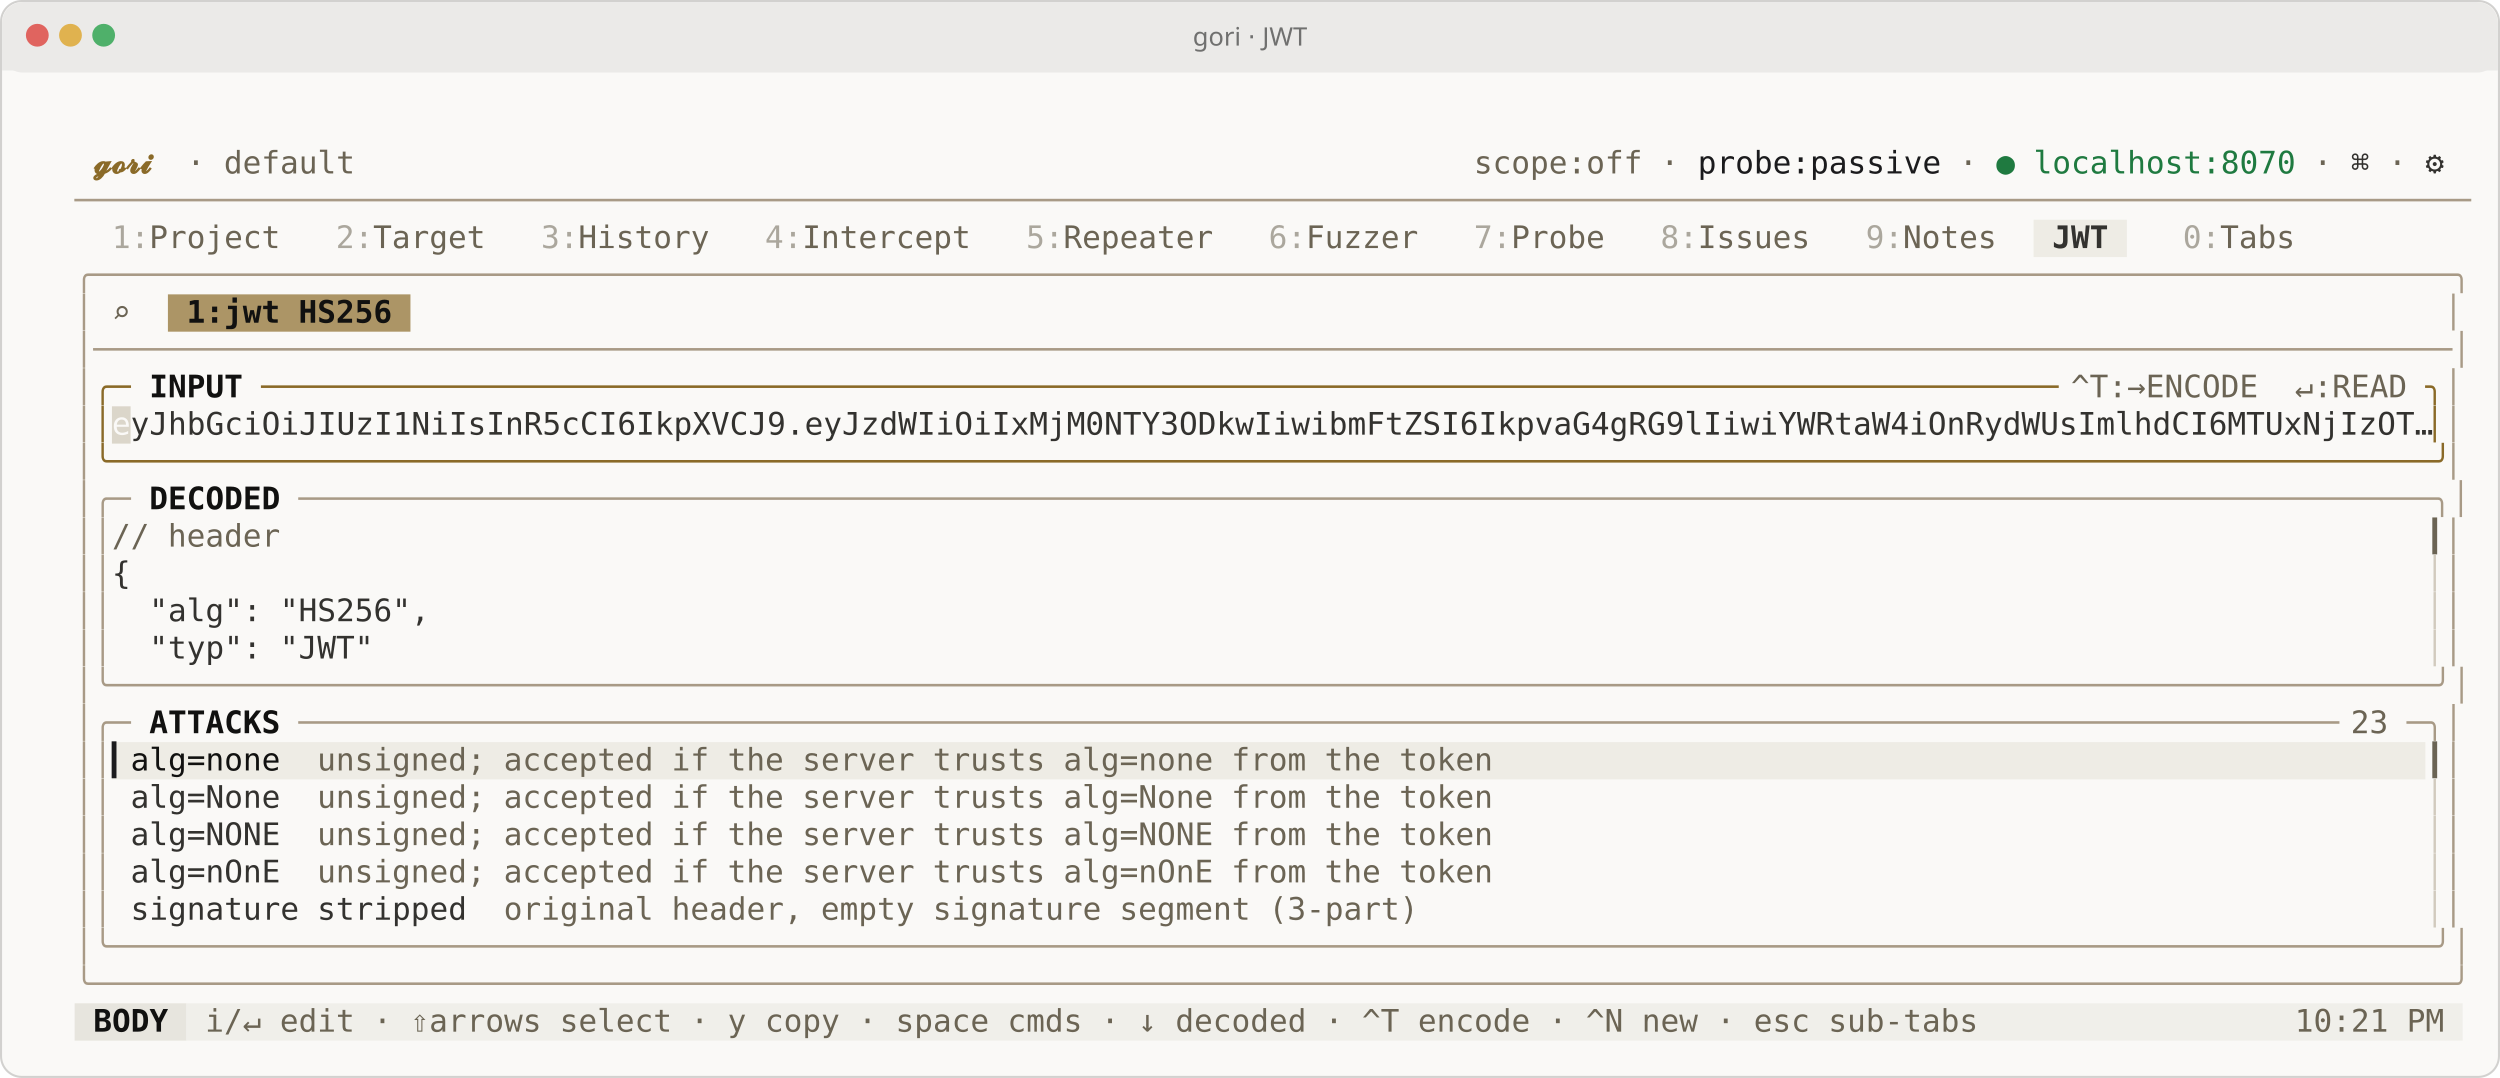
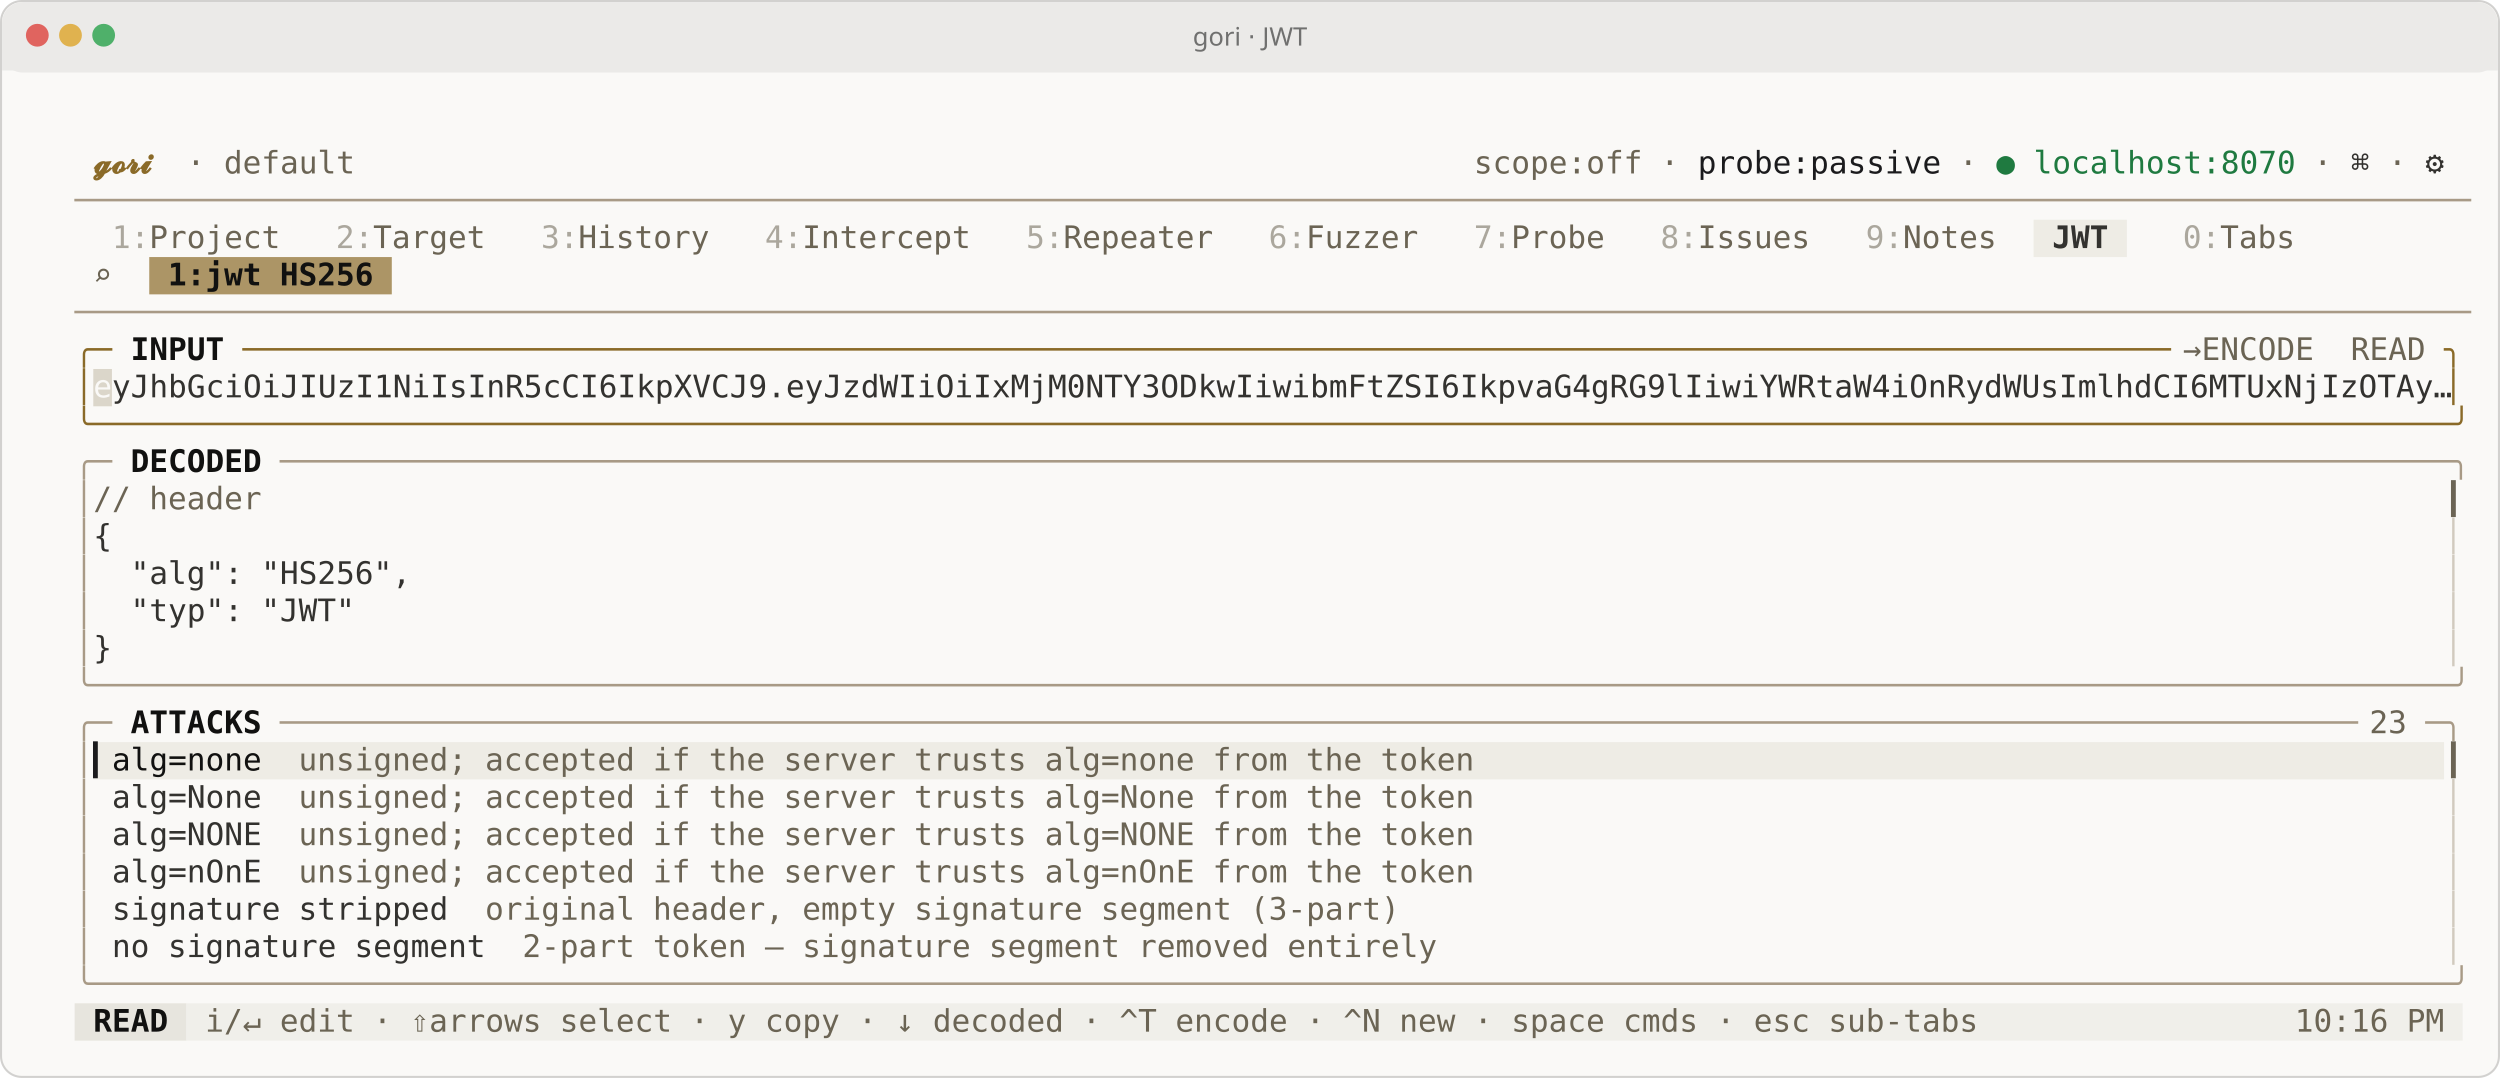
<svg xmlns="http://www.w3.org/2000/svg" width="1206" height="520" viewBox="0 0 1206.0 520.0" font-family="ui-monospace,'SF Mono','JetBrains Mono',Menlo,Consolas,monospace" font-size="15.0px" role="img" aria-label="gori · JWT">
  <rect x="0.5" y="0.5" width="1205.0" height="519.0" rx="10" ry="10" fill="#faf9f7" stroke="#d2d1cf" stroke-width="1" />
  <rect x="1" y="1" width="1204.0" height="34.0" rx="10" ry="10" fill="#ebeae8" />
  <rect x="1" y="24.0" width="1204.0" height="10" fill="#ebeae8" />
  <circle cx="18.0" cy="17.0" r="5.5" fill="#e0645f" />
  <circle cx="34.0" cy="17.0" r="5.5" fill="#e0b24f" />
  <circle cx="50.0" cy="17.0" r="5.5" fill="#4fb06a" />
  <text x="603.0" y="22.0" text-anchor="middle" fill="#70706f" font-family="'Apple Symbols','Segoe UI Symbol','Cambria Math','STIX Two Math','Noto Sans Math','DejaVu Sans',ui-monospace,'SF Mono','JetBrains Mono',Menlo,Consolas,monospace" font-size="12.3px">gori · JWT</text>
  <rect x="981.00" y="106.00" width="45.00" height="18.00" fill="#eeece5" />
-   <rect x="81.00" y="142.00" width="117.00" height="18.00" fill="#ac9566" />
-   <rect x="54.00" y="196.00" width="9.00" height="18.00" fill="#dbd6ca" />
-   <rect x="54.00" y="358.00" width="1116.00" height="18.00" fill="#eeece5" />
+   <rect x="72.00" y="124.00" width="117.00" height="18.00" fill="#ac9566" />
+   <rect x="45.00" y="178.00" width="9.00" height="18.00" fill="#dbd6ca" />
+   <rect x="45.00" y="358.00" width="1134.00" height="18.00" fill="#eeece5" />
  <rect x="36.00" y="484.00" width="54.00" height="18.00" fill="#e7e5de" />
  <rect x="90.00" y="484.00" width="1098.00" height="18.00" fill="#f0efea" />
  <text x="45.00" y="83.68" textLength="36.00" lengthAdjust="spacingAndGlyphs" fill="#8a6a28" font-weight="700" xml:space="preserve">𝓰𝓸𝓻𝓲</text>
  <text x="90.00" y="83.68" textLength="9.00" lengthAdjust="spacingAndGlyphs" fill="#6b6454" xml:space="preserve">·</text>
  <text x="108.00" y="83.68" textLength="63.00" lengthAdjust="spacingAndGlyphs" fill="#6b6454" xml:space="preserve">default</text>
  <text x="711.00" y="83.68" textLength="81.00" lengthAdjust="spacingAndGlyphs" fill="#6b6454" xml:space="preserve">scope:off</text>
  <text x="801.00" y="83.68" textLength="9.00" lengthAdjust="spacingAndGlyphs" fill="#6b6454" xml:space="preserve">·</text>
  <text x="819.00" y="83.68" textLength="117.00" lengthAdjust="spacingAndGlyphs" fill="#1b1b1d" xml:space="preserve">probe:passive</text>
  <text x="945.00" y="83.68" textLength="9.00" lengthAdjust="spacingAndGlyphs" fill="#6b6454" xml:space="preserve">·</text>
  <text x="963.00" y="83.68" textLength="9.00" lengthAdjust="spacingAndGlyphs" fill="#1f7a40" xml:space="preserve">●</text>
  <text x="981.00" y="83.68" textLength="126.00" lengthAdjust="spacingAndGlyphs" fill="#1f7a40" xml:space="preserve">localhost:8070</text>
  <text x="1116.00" y="83.68" textLength="9.00" lengthAdjust="spacingAndGlyphs" fill="#6b6454" xml:space="preserve">·</text>
  <text x="1134.00" y="83.68" textLength="9.00" lengthAdjust="spacingAndGlyphs" fill="#33322f" xml:space="preserve">⌘</text>
  <text x="1152.00" y="83.68" textLength="9.00" lengthAdjust="spacingAndGlyphs" fill="#6b6454" xml:space="preserve">·</text>
  <text x="1170.00" y="83.68" textLength="9.00" lengthAdjust="spacingAndGlyphs" fill="#33322f" xml:space="preserve">⚙</text>
  <text x="36.00" y="101.68" textLength="1152.00" lengthAdjust="spacingAndGlyphs" fill="#a89a86" xml:space="preserve">────────────────────────────────────────────────────────────────────────────────────────────────────────────────────────────────</text>
  <text x="54.00" y="119.68" textLength="18.00" lengthAdjust="spacingAndGlyphs" fill="#aba79d" xml:space="preserve">1:</text>
  <text x="72.00" y="119.68" textLength="63.00" lengthAdjust="spacingAndGlyphs" fill="#6b6454" xml:space="preserve">Project</text>
  <text x="162.00" y="119.68" textLength="18.00" lengthAdjust="spacingAndGlyphs" fill="#aba79d" xml:space="preserve">2:</text>
  <text x="180.00" y="119.68" textLength="54.00" lengthAdjust="spacingAndGlyphs" fill="#6b6454" xml:space="preserve">Target</text>
  <text x="261.00" y="119.68" textLength="18.00" lengthAdjust="spacingAndGlyphs" fill="#aba79d" xml:space="preserve">3:</text>
  <text x="279.00" y="119.68" textLength="63.00" lengthAdjust="spacingAndGlyphs" fill="#6b6454" xml:space="preserve">History</text>
  <text x="369.00" y="119.68" textLength="18.00" lengthAdjust="spacingAndGlyphs" fill="#aba79d" xml:space="preserve">4:</text>
  <text x="387.00" y="119.68" textLength="81.00" lengthAdjust="spacingAndGlyphs" fill="#6b6454" xml:space="preserve">Intercept</text>
  <text x="495.00" y="119.68" textLength="18.00" lengthAdjust="spacingAndGlyphs" fill="#aba79d" xml:space="preserve">5:</text>
  <text x="513.00" y="119.68" textLength="72.00" lengthAdjust="spacingAndGlyphs" fill="#6b6454" xml:space="preserve">Repeater</text>
  <text x="612.00" y="119.68" textLength="18.00" lengthAdjust="spacingAndGlyphs" fill="#aba79d" xml:space="preserve">6:</text>
  <text x="630.00" y="119.68" textLength="54.00" lengthAdjust="spacingAndGlyphs" fill="#6b6454" xml:space="preserve">Fuzzer</text>
  <text x="711.00" y="119.68" textLength="18.00" lengthAdjust="spacingAndGlyphs" fill="#aba79d" xml:space="preserve">7:</text>
  <text x="729.00" y="119.68" textLength="45.00" lengthAdjust="spacingAndGlyphs" fill="#6b6454" xml:space="preserve">Probe</text>
  <text x="801.00" y="119.68" textLength="18.00" lengthAdjust="spacingAndGlyphs" fill="#aba79d" xml:space="preserve">8:</text>
  <text x="819.00" y="119.68" textLength="54.00" lengthAdjust="spacingAndGlyphs" fill="#6b6454" xml:space="preserve">Issues</text>
  <text x="900.00" y="119.68" textLength="18.00" lengthAdjust="spacingAndGlyphs" fill="#aba79d" xml:space="preserve">9:</text>
  <text x="918.00" y="119.68" textLength="45.00" lengthAdjust="spacingAndGlyphs" fill="#6b6454" xml:space="preserve">Notes</text>
  <text x="990.00" y="119.68" textLength="27.00" lengthAdjust="spacingAndGlyphs" fill="#33322f" font-weight="700" xml:space="preserve">JWT</text>
  <text x="1053.00" y="119.68" textLength="18.00" lengthAdjust="spacingAndGlyphs" fill="#aba79d" xml:space="preserve">0:</text>
  <text x="1071.00" y="119.68" textLength="36.00" lengthAdjust="spacingAndGlyphs" fill="#6b6454" xml:space="preserve">Tabs</text>
-   <text x="36.00" y="137.68" textLength="1152.00" lengthAdjust="spacingAndGlyphs" fill="#a89a86" xml:space="preserve">╭──────────────────────────────────────────────────────────────────────────────────────────────────────────────────────────────╮</text>
-   <text x="36.00" y="155.68" textLength="9.00" lengthAdjust="spacingAndGlyphs" fill="#a89a86" xml:space="preserve">│</text>
-   <text x="54.00" y="155.68" textLength="9.00" lengthAdjust="spacingAndGlyphs" fill="#6b6454" xml:space="preserve">⌕</text>
-   <text x="90.00" y="155.68" textLength="45.00" lengthAdjust="spacingAndGlyphs" fill="#111110" font-weight="700" xml:space="preserve">1:jwt</text>
-   <text x="144.00" y="155.68" textLength="45.00" lengthAdjust="spacingAndGlyphs" fill="#111110" font-weight="700" xml:space="preserve">HS256</text>
-   <text x="1179.00" y="155.68" textLength="9.00" lengthAdjust="spacingAndGlyphs" fill="#a89a86" xml:space="preserve">│</text>
-   <text x="36.00" y="173.68" textLength="1152.00" lengthAdjust="spacingAndGlyphs" fill="#a89a86" xml:space="preserve">│──────────────────────────────────────────────────────────────────────────────────────────────────────────────────────────────│</text>
-   <text x="36.00" y="191.68" textLength="9.00" lengthAdjust="spacingAndGlyphs" fill="#a89a86" xml:space="preserve">│</text>
-   <text x="45.00" y="191.68" textLength="18.00" lengthAdjust="spacingAndGlyphs" fill="#8a6a28" xml:space="preserve">╭─</text>
-   <text x="72.00" y="191.68" textLength="45.00" lengthAdjust="spacingAndGlyphs" fill="#111110" font-weight="700" xml:space="preserve">INPUT</text>
-   <text x="126.00" y="191.68" textLength="864.00" lengthAdjust="spacingAndGlyphs" fill="#8a6a28" xml:space="preserve">────────────────────────────────────────────────────────────────────────────────────────────────</text>
-   <text x="999.00" y="191.68" textLength="90.00" lengthAdjust="spacingAndGlyphs" fill="#6b6454" xml:space="preserve">^T:→ENCODE</text>
-   <text x="1107.00" y="191.68" textLength="54.00" lengthAdjust="spacingAndGlyphs" fill="#6b6454" xml:space="preserve">↵:READ</text>
-   <text x="1170.00" y="191.68" textLength="9.00" lengthAdjust="spacingAndGlyphs" fill="#8a6a28" xml:space="preserve">╮</text>
-   <text x="1179.00" y="191.68" textLength="9.00" lengthAdjust="spacingAndGlyphs" fill="#a89a86" xml:space="preserve">│</text>
-   <text x="36.00" y="209.68" textLength="9.00" lengthAdjust="spacingAndGlyphs" fill="#a89a86" xml:space="preserve">│</text>
-   <text x="45.00" y="209.68" textLength="9.00" lengthAdjust="spacingAndGlyphs" fill="#8a6a28" xml:space="preserve">│</text>
-   <text x="54.00" y="209.68" textLength="9.00" lengthAdjust="spacingAndGlyphs" fill="#faf9f7" xml:space="preserve">e</text>
-   <text x="63.00" y="209.68" textLength="1107.00" lengthAdjust="spacingAndGlyphs" fill="#33322f" xml:space="preserve">yJhbGciOiJIUzI1NiIsInR5cCI6IkpXVCJ9.eyJzdWIiOiIxMjM0NTY3ODkwIiwibmFtZSI6IkpvaG4gRG9lIiwiYWRtaW4iOnRydWUsImlhdCI6MTUxNjIzOT…</text>
-   <text x="1170.00" y="209.68" textLength="9.00" lengthAdjust="spacingAndGlyphs" fill="#8a6a28" xml:space="preserve">│</text>
-   <text x="1179.00" y="209.68" textLength="9.00" lengthAdjust="spacingAndGlyphs" fill="#a89a86" xml:space="preserve">│</text>
-   <text x="36.00" y="227.68" textLength="9.00" lengthAdjust="spacingAndGlyphs" fill="#a89a86" xml:space="preserve">│</text>
-   <text x="45.00" y="227.68" textLength="1134.00" lengthAdjust="spacingAndGlyphs" fill="#8a6a28" xml:space="preserve">╰────────────────────────────────────────────────────────────────────────────────────────────────────────────────────────────╯</text>
-   <text x="1179.00" y="227.68" textLength="9.00" lengthAdjust="spacingAndGlyphs" fill="#a89a86" xml:space="preserve">│</text>
-   <text x="36.00" y="245.68" textLength="27.00" lengthAdjust="spacingAndGlyphs" fill="#a89a86" xml:space="preserve">│╭─</text>
-   <text x="72.00" y="245.68" textLength="63.00" lengthAdjust="spacingAndGlyphs" fill="#111110" font-weight="700" xml:space="preserve">DECODED</text>
-   <text x="144.00" y="245.68" textLength="1044.00" lengthAdjust="spacingAndGlyphs" fill="#a89a86" xml:space="preserve">──────────────────────────────────────────────────────────────────────────────────────────────────────────────────╮│</text>
-   <text x="36.00" y="263.68" textLength="18.00" lengthAdjust="spacingAndGlyphs" fill="#a89a86" xml:space="preserve">││</text>
-   <text x="54.00" y="263.68" textLength="18.00" lengthAdjust="spacingAndGlyphs" fill="#6b6454" xml:space="preserve">//</text>
-   <text x="81.00" y="263.68" textLength="54.00" lengthAdjust="spacingAndGlyphs" fill="#6b6454" xml:space="preserve">header</text>
-   <text x="1170.00" y="263.68" textLength="9.00" lengthAdjust="spacingAndGlyphs" fill="#6b6454" xml:space="preserve">┃</text>
-   <text x="1179.00" y="263.68" textLength="9.00" lengthAdjust="spacingAndGlyphs" fill="#a89a86" xml:space="preserve">│</text>
-   <text x="36.00" y="281.68" textLength="18.00" lengthAdjust="spacingAndGlyphs" fill="#a89a86" xml:space="preserve">││</text>
-   <text x="54.00" y="281.68" textLength="9.00" lengthAdjust="spacingAndGlyphs" fill="#33322f" xml:space="preserve">{</text>
-   <text x="1170.00" y="281.68" textLength="9.00" lengthAdjust="spacingAndGlyphs" fill="#d1cabe" xml:space="preserve">│</text>
-   <text x="1179.00" y="281.68" textLength="9.00" lengthAdjust="spacingAndGlyphs" fill="#a89a86" xml:space="preserve">│</text>
-   <text x="36.00" y="299.68" textLength="18.00" lengthAdjust="spacingAndGlyphs" fill="#a89a86" xml:space="preserve">││</text>
-   <text x="72.00" y="299.68" textLength="54.00" lengthAdjust="spacingAndGlyphs" fill="#33322f" xml:space="preserve">"alg":</text>
-   <text x="135.00" y="299.68" textLength="72.00" lengthAdjust="spacingAndGlyphs" fill="#33322f" xml:space="preserve">"HS256",</text>
-   <text x="1170.00" y="299.68" textLength="9.00" lengthAdjust="spacingAndGlyphs" fill="#d1cabe" xml:space="preserve">│</text>
-   <text x="1179.00" y="299.68" textLength="9.00" lengthAdjust="spacingAndGlyphs" fill="#a89a86" xml:space="preserve">│</text>
-   <text x="36.00" y="317.68" textLength="18.00" lengthAdjust="spacingAndGlyphs" fill="#a89a86" xml:space="preserve">││</text>
-   <text x="72.00" y="317.68" textLength="54.00" lengthAdjust="spacingAndGlyphs" fill="#33322f" xml:space="preserve">"typ":</text>
-   <text x="135.00" y="317.68" textLength="45.00" lengthAdjust="spacingAndGlyphs" fill="#33322f" xml:space="preserve">"JWT"</text>
-   <text x="1170.00" y="317.68" textLength="9.00" lengthAdjust="spacingAndGlyphs" fill="#d1cabe" xml:space="preserve">│</text>
-   <text x="1179.00" y="317.68" textLength="9.00" lengthAdjust="spacingAndGlyphs" fill="#a89a86" xml:space="preserve">│</text>
-   <text x="36.00" y="335.68" textLength="1152.00" lengthAdjust="spacingAndGlyphs" fill="#a89a86" xml:space="preserve">│╰────────────────────────────────────────────────────────────────────────────────────────────────────────────────────────────╯│</text>
-   <text x="36.00" y="353.68" textLength="27.00" lengthAdjust="spacingAndGlyphs" fill="#a89a86" xml:space="preserve">│╭─</text>
-   <text x="72.00" y="353.68" textLength="63.00" lengthAdjust="spacingAndGlyphs" fill="#111110" font-weight="700" xml:space="preserve">ATTACKS</text>
-   <text x="144.00" y="353.68" textLength="981.00" lengthAdjust="spacingAndGlyphs" fill="#a89a86" xml:space="preserve">─────────────────────────────────────────────────────────────────────────────────────────────────────────────</text>
-   <text x="1134.00" y="353.68" textLength="18.00" lengthAdjust="spacingAndGlyphs" fill="#6b6454" xml:space="preserve">23</text>
-   <text x="1161.00" y="353.68" textLength="27.00" lengthAdjust="spacingAndGlyphs" fill="#a89a86" xml:space="preserve">─╮│</text>
-   <text x="36.00" y="371.68" textLength="18.00" lengthAdjust="spacingAndGlyphs" fill="#a89a86" xml:space="preserve">││</text>
-   <text x="54.00" y="371.68" textLength="9.00" lengthAdjust="spacingAndGlyphs" fill="#1b1b1d" xml:space="preserve">▎</text>
-   <text x="63.00" y="371.68" textLength="72.00" lengthAdjust="spacingAndGlyphs" fill="#111110" xml:space="preserve">alg=none</text>
-   <text x="153.00" y="371.68" textLength="81.00" lengthAdjust="spacingAndGlyphs" fill="#6b6454" xml:space="preserve">unsigned;</text>
-   <text x="243.00" y="371.68" textLength="72.00" lengthAdjust="spacingAndGlyphs" fill="#6b6454" xml:space="preserve">accepted</text>
-   <text x="324.00" y="371.68" textLength="18.00" lengthAdjust="spacingAndGlyphs" fill="#6b6454" xml:space="preserve">if</text>
-   <text x="351.00" y="371.68" textLength="27.00" lengthAdjust="spacingAndGlyphs" fill="#6b6454" xml:space="preserve">the</text>
-   <text x="387.00" y="371.68" textLength="54.00" lengthAdjust="spacingAndGlyphs" fill="#6b6454" xml:space="preserve">server</text>
-   <text x="450.00" y="371.68" textLength="54.00" lengthAdjust="spacingAndGlyphs" fill="#6b6454" xml:space="preserve">trusts</text>
-   <text x="513.00" y="371.68" textLength="72.00" lengthAdjust="spacingAndGlyphs" fill="#6b6454" xml:space="preserve">alg=none</text>
-   <text x="594.00" y="371.68" textLength="36.00" lengthAdjust="spacingAndGlyphs" fill="#6b6454" xml:space="preserve">from</text>
-   <text x="639.00" y="371.68" textLength="27.00" lengthAdjust="spacingAndGlyphs" fill="#6b6454" xml:space="preserve">the</text>
-   <text x="675.00" y="371.68" textLength="45.00" lengthAdjust="spacingAndGlyphs" fill="#6b6454" xml:space="preserve">token</text>
-   <text x="1170.00" y="371.68" textLength="9.00" lengthAdjust="spacingAndGlyphs" fill="#6b6454" xml:space="preserve">┃</text>
-   <text x="1179.00" y="371.68" textLength="9.00" lengthAdjust="spacingAndGlyphs" fill="#a89a86" xml:space="preserve">│</text>
-   <text x="36.00" y="389.68" textLength="18.00" lengthAdjust="spacingAndGlyphs" fill="#a89a86" xml:space="preserve">││</text>
-   <text x="63.00" y="389.68" textLength="72.00" lengthAdjust="spacingAndGlyphs" fill="#33322f" xml:space="preserve">alg=None</text>
-   <text x="153.00" y="389.68" textLength="81.00" lengthAdjust="spacingAndGlyphs" fill="#6b6454" xml:space="preserve">unsigned;</text>
-   <text x="243.00" y="389.68" textLength="72.00" lengthAdjust="spacingAndGlyphs" fill="#6b6454" xml:space="preserve">accepted</text>
-   <text x="324.00" y="389.68" textLength="18.00" lengthAdjust="spacingAndGlyphs" fill="#6b6454" xml:space="preserve">if</text>
-   <text x="351.00" y="389.68" textLength="27.00" lengthAdjust="spacingAndGlyphs" fill="#6b6454" xml:space="preserve">the</text>
-   <text x="387.00" y="389.68" textLength="54.00" lengthAdjust="spacingAndGlyphs" fill="#6b6454" xml:space="preserve">server</text>
-   <text x="450.00" y="389.68" textLength="54.00" lengthAdjust="spacingAndGlyphs" fill="#6b6454" xml:space="preserve">trusts</text>
-   <text x="513.00" y="389.68" textLength="72.00" lengthAdjust="spacingAndGlyphs" fill="#6b6454" xml:space="preserve">alg=None</text>
-   <text x="594.00" y="389.68" textLength="36.00" lengthAdjust="spacingAndGlyphs" fill="#6b6454" xml:space="preserve">from</text>
-   <text x="639.00" y="389.68" textLength="27.00" lengthAdjust="spacingAndGlyphs" fill="#6b6454" xml:space="preserve">the</text>
-   <text x="675.00" y="389.68" textLength="45.00" lengthAdjust="spacingAndGlyphs" fill="#6b6454" xml:space="preserve">token</text>
-   <text x="1170.00" y="389.68" textLength="9.00" lengthAdjust="spacingAndGlyphs" fill="#d1cabe" xml:space="preserve">│</text>
-   <text x="1179.00" y="389.68" textLength="9.00" lengthAdjust="spacingAndGlyphs" fill="#a89a86" xml:space="preserve">│</text>
-   <text x="36.00" y="407.68" textLength="18.00" lengthAdjust="spacingAndGlyphs" fill="#a89a86" xml:space="preserve">││</text>
-   <text x="63.00" y="407.68" textLength="72.00" lengthAdjust="spacingAndGlyphs" fill="#33322f" xml:space="preserve">alg=NONE</text>
-   <text x="153.00" y="407.68" textLength="81.00" lengthAdjust="spacingAndGlyphs" fill="#6b6454" xml:space="preserve">unsigned;</text>
-   <text x="243.00" y="407.68" textLength="72.00" lengthAdjust="spacingAndGlyphs" fill="#6b6454" xml:space="preserve">accepted</text>
-   <text x="324.00" y="407.68" textLength="18.00" lengthAdjust="spacingAndGlyphs" fill="#6b6454" xml:space="preserve">if</text>
-   <text x="351.00" y="407.68" textLength="27.00" lengthAdjust="spacingAndGlyphs" fill="#6b6454" xml:space="preserve">the</text>
-   <text x="387.00" y="407.68" textLength="54.00" lengthAdjust="spacingAndGlyphs" fill="#6b6454" xml:space="preserve">server</text>
-   <text x="450.00" y="407.68" textLength="54.00" lengthAdjust="spacingAndGlyphs" fill="#6b6454" xml:space="preserve">trusts</text>
-   <text x="513.00" y="407.68" textLength="72.00" lengthAdjust="spacingAndGlyphs" fill="#6b6454" xml:space="preserve">alg=NONE</text>
-   <text x="594.00" y="407.68" textLength="36.00" lengthAdjust="spacingAndGlyphs" fill="#6b6454" xml:space="preserve">from</text>
-   <text x="639.00" y="407.68" textLength="27.00" lengthAdjust="spacingAndGlyphs" fill="#6b6454" xml:space="preserve">the</text>
-   <text x="675.00" y="407.68" textLength="45.00" lengthAdjust="spacingAndGlyphs" fill="#6b6454" xml:space="preserve">token</text>
-   <text x="1170.00" y="407.68" textLength="9.00" lengthAdjust="spacingAndGlyphs" fill="#d1cabe" xml:space="preserve">│</text>
-   <text x="1179.00" y="407.68" textLength="9.00" lengthAdjust="spacingAndGlyphs" fill="#a89a86" xml:space="preserve">│</text>
-   <text x="36.00" y="425.68" textLength="18.00" lengthAdjust="spacingAndGlyphs" fill="#a89a86" xml:space="preserve">││</text>
-   <text x="63.00" y="425.68" textLength="72.00" lengthAdjust="spacingAndGlyphs" fill="#33322f" xml:space="preserve">alg=nOnE</text>
-   <text x="153.00" y="425.68" textLength="81.00" lengthAdjust="spacingAndGlyphs" fill="#6b6454" xml:space="preserve">unsigned;</text>
-   <text x="243.00" y="425.68" textLength="72.00" lengthAdjust="spacingAndGlyphs" fill="#6b6454" xml:space="preserve">accepted</text>
-   <text x="324.00" y="425.68" textLength="18.00" lengthAdjust="spacingAndGlyphs" fill="#6b6454" xml:space="preserve">if</text>
-   <text x="351.00" y="425.68" textLength="27.00" lengthAdjust="spacingAndGlyphs" fill="#6b6454" xml:space="preserve">the</text>
-   <text x="387.00" y="425.68" textLength="54.00" lengthAdjust="spacingAndGlyphs" fill="#6b6454" xml:space="preserve">server</text>
-   <text x="450.00" y="425.68" textLength="54.00" lengthAdjust="spacingAndGlyphs" fill="#6b6454" xml:space="preserve">trusts</text>
-   <text x="513.00" y="425.68" textLength="72.00" lengthAdjust="spacingAndGlyphs" fill="#6b6454" xml:space="preserve">alg=nOnE</text>
-   <text x="594.00" y="425.68" textLength="36.00" lengthAdjust="spacingAndGlyphs" fill="#6b6454" xml:space="preserve">from</text>
-   <text x="639.00" y="425.68" textLength="27.00" lengthAdjust="spacingAndGlyphs" fill="#6b6454" xml:space="preserve">the</text>
-   <text x="675.00" y="425.68" textLength="45.00" lengthAdjust="spacingAndGlyphs" fill="#6b6454" xml:space="preserve">token</text>
-   <text x="1170.00" y="425.68" textLength="9.00" lengthAdjust="spacingAndGlyphs" fill="#d1cabe" xml:space="preserve">│</text>
-   <text x="1179.00" y="425.68" textLength="9.00" lengthAdjust="spacingAndGlyphs" fill="#a89a86" xml:space="preserve">│</text>
-   <text x="36.00" y="443.68" textLength="18.00" lengthAdjust="spacingAndGlyphs" fill="#a89a86" xml:space="preserve">││</text>
-   <text x="63.00" y="443.68" textLength="81.00" lengthAdjust="spacingAndGlyphs" fill="#33322f" xml:space="preserve">signature</text>
-   <text x="153.00" y="443.68" textLength="72.00" lengthAdjust="spacingAndGlyphs" fill="#33322f" xml:space="preserve">stripped</text>
-   <text x="243.00" y="443.68" textLength="72.00" lengthAdjust="spacingAndGlyphs" fill="#6b6454" xml:space="preserve">original</text>
-   <text x="324.00" y="443.68" textLength="63.00" lengthAdjust="spacingAndGlyphs" fill="#6b6454" xml:space="preserve">header,</text>
-   <text x="396.00" y="443.68" textLength="45.00" lengthAdjust="spacingAndGlyphs" fill="#6b6454" xml:space="preserve">empty</text>
-   <text x="450.00" y="443.68" textLength="81.00" lengthAdjust="spacingAndGlyphs" fill="#6b6454" xml:space="preserve">signature</text>
-   <text x="540.00" y="443.68" textLength="63.00" lengthAdjust="spacingAndGlyphs" fill="#6b6454" xml:space="preserve">segment</text>
-   <text x="612.00" y="443.68" textLength="72.00" lengthAdjust="spacingAndGlyphs" fill="#6b6454" xml:space="preserve">(3-part)</text>
-   <text x="1170.00" y="443.68" textLength="9.00" lengthAdjust="spacingAndGlyphs" fill="#d1cabe" xml:space="preserve">│</text>
-   <text x="1179.00" y="443.68" textLength="9.00" lengthAdjust="spacingAndGlyphs" fill="#a89a86" xml:space="preserve">│</text>
-   <text x="36.00" y="461.68" textLength="1152.00" lengthAdjust="spacingAndGlyphs" fill="#a89a86" xml:space="preserve">│╰────────────────────────────────────────────────────────────────────────────────────────────────────────────────────────────╯│</text>
+   <text x="45.00" y="137.68" textLength="9.00" lengthAdjust="spacingAndGlyphs" fill="#6b6454" xml:space="preserve">⌕</text>
+   <text x="81.00" y="137.68" textLength="45.00" lengthAdjust="spacingAndGlyphs" fill="#111110" font-weight="700" xml:space="preserve">1:jwt</text>
+   <text x="135.00" y="137.68" textLength="45.00" lengthAdjust="spacingAndGlyphs" fill="#111110" font-weight="700" xml:space="preserve">HS256</text>
+   <text x="36.00" y="155.68" textLength="1152.00" lengthAdjust="spacingAndGlyphs" fill="#a89a86" xml:space="preserve">────────────────────────────────────────────────────────────────────────────────────────────────────────────────────────────────</text>
+   <text x="36.00" y="173.68" textLength="18.00" lengthAdjust="spacingAndGlyphs" fill="#8a6a28" xml:space="preserve">╭─</text>
+   <text x="63.00" y="173.68" textLength="45.00" lengthAdjust="spacingAndGlyphs" fill="#111110" font-weight="700" xml:space="preserve">INPUT</text>
+   <text x="117.00" y="173.68" textLength="927.00" lengthAdjust="spacingAndGlyphs" fill="#8a6a28" xml:space="preserve">───────────────────────────────────────────────────────────────────────────────────────────────────────</text>
+   <text x="1053.00" y="173.68" textLength="63.00" lengthAdjust="spacingAndGlyphs" fill="#6b6454" xml:space="preserve">→ENCODE</text>
+   <text x="1134.00" y="173.68" textLength="36.00" lengthAdjust="spacingAndGlyphs" fill="#6b6454" xml:space="preserve">READ</text>
+   <text x="1179.00" y="173.68" textLength="9.00" lengthAdjust="spacingAndGlyphs" fill="#8a6a28" xml:space="preserve">╮</text>
+   <text x="36.00" y="191.68" textLength="9.00" lengthAdjust="spacingAndGlyphs" fill="#8a6a28" xml:space="preserve">│</text>
+   <text x="45.00" y="191.68" textLength="9.00" lengthAdjust="spacingAndGlyphs" fill="#faf9f7" xml:space="preserve">e</text>
+   <text x="54.00" y="191.68" textLength="1125.00" lengthAdjust="spacingAndGlyphs" fill="#33322f" xml:space="preserve">yJhbGciOiJIUzI1NiIsInR5cCI6IkpXVCJ9.eyJzdWIiOiIxMjM0NTY3ODkwIiwibmFtZSI6IkpvaG4gRG9lIiwiYWRtaW4iOnRydWUsImlhdCI6MTUxNjIzOTAy…</text>
+   <text x="1179.00" y="191.68" textLength="9.00" lengthAdjust="spacingAndGlyphs" fill="#8a6a28" xml:space="preserve">│</text>
+   <text x="36.00" y="209.68" textLength="1152.00" lengthAdjust="spacingAndGlyphs" fill="#8a6a28" xml:space="preserve">╰──────────────────────────────────────────────────────────────────────────────────────────────────────────────────────────────╯</text>
+   <text x="36.00" y="227.68" textLength="18.00" lengthAdjust="spacingAndGlyphs" fill="#a89a86" xml:space="preserve">╭─</text>
+   <text x="63.00" y="227.68" textLength="63.00" lengthAdjust="spacingAndGlyphs" fill="#111110" font-weight="700" xml:space="preserve">DECODED</text>
+   <text x="135.00" y="227.68" textLength="1053.00" lengthAdjust="spacingAndGlyphs" fill="#a89a86" xml:space="preserve">────────────────────────────────────────────────────────────────────────────────────────────────────────────────────╮</text>
+   <text x="36.00" y="245.68" textLength="9.00" lengthAdjust="spacingAndGlyphs" fill="#a89a86" xml:space="preserve">│</text>
+   <text x="45.00" y="245.68" textLength="18.00" lengthAdjust="spacingAndGlyphs" fill="#6b6454" xml:space="preserve">//</text>
+   <text x="72.00" y="245.68" textLength="54.00" lengthAdjust="spacingAndGlyphs" fill="#6b6454" xml:space="preserve">header</text>
+   <text x="1179.00" y="245.68" textLength="9.00" lengthAdjust="spacingAndGlyphs" fill="#6b6454" xml:space="preserve">┃</text>
+   <text x="36.00" y="263.68" textLength="9.00" lengthAdjust="spacingAndGlyphs" fill="#a89a86" xml:space="preserve">│</text>
+   <text x="45.00" y="263.68" textLength="9.00" lengthAdjust="spacingAndGlyphs" fill="#33322f" xml:space="preserve">{</text>
+   <text x="1179.00" y="263.68" textLength="9.00" lengthAdjust="spacingAndGlyphs" fill="#d1cabe" xml:space="preserve">│</text>
+   <text x="36.00" y="281.68" textLength="9.00" lengthAdjust="spacingAndGlyphs" fill="#a89a86" xml:space="preserve">│</text>
+   <text x="63.00" y="281.68" textLength="54.00" lengthAdjust="spacingAndGlyphs" fill="#33322f" xml:space="preserve">"alg":</text>
+   <text x="126.00" y="281.68" textLength="72.00" lengthAdjust="spacingAndGlyphs" fill="#33322f" xml:space="preserve">"HS256",</text>
+   <text x="1179.00" y="281.68" textLength="9.00" lengthAdjust="spacingAndGlyphs" fill="#d1cabe" xml:space="preserve">│</text>
+   <text x="36.00" y="299.68" textLength="9.00" lengthAdjust="spacingAndGlyphs" fill="#a89a86" xml:space="preserve">│</text>
+   <text x="63.00" y="299.68" textLength="54.00" lengthAdjust="spacingAndGlyphs" fill="#33322f" xml:space="preserve">"typ":</text>
+   <text x="126.00" y="299.68" textLength="45.00" lengthAdjust="spacingAndGlyphs" fill="#33322f" xml:space="preserve">"JWT"</text>
+   <text x="1179.00" y="299.68" textLength="9.00" lengthAdjust="spacingAndGlyphs" fill="#d1cabe" xml:space="preserve">│</text>
+   <text x="36.00" y="317.68" textLength="9.00" lengthAdjust="spacingAndGlyphs" fill="#a89a86" xml:space="preserve">│</text>
+   <text x="45.00" y="317.68" textLength="9.00" lengthAdjust="spacingAndGlyphs" fill="#33322f" xml:space="preserve">}</text>
+   <text x="1179.00" y="317.68" textLength="9.00" lengthAdjust="spacingAndGlyphs" fill="#d1cabe" xml:space="preserve">│</text>
+   <text x="36.00" y="335.68" textLength="1152.00" lengthAdjust="spacingAndGlyphs" fill="#a89a86" xml:space="preserve">╰──────────────────────────────────────────────────────────────────────────────────────────────────────────────────────────────╯</text>
+   <text x="36.00" y="353.68" textLength="18.00" lengthAdjust="spacingAndGlyphs" fill="#a89a86" xml:space="preserve">╭─</text>
+   <text x="63.00" y="353.68" textLength="63.00" lengthAdjust="spacingAndGlyphs" fill="#111110" font-weight="700" xml:space="preserve">ATTACKS</text>
+   <text x="135.00" y="353.68" textLength="999.00" lengthAdjust="spacingAndGlyphs" fill="#a89a86" xml:space="preserve">───────────────────────────────────────────────────────────────────────────────────────────────────────────────</text>
+   <text x="1143.00" y="353.68" textLength="18.00" lengthAdjust="spacingAndGlyphs" fill="#6b6454" xml:space="preserve">23</text>
+   <text x="1170.00" y="353.68" textLength="18.00" lengthAdjust="spacingAndGlyphs" fill="#a89a86" xml:space="preserve">─╮</text>
+   <text x="36.00" y="371.68" textLength="9.00" lengthAdjust="spacingAndGlyphs" fill="#a89a86" xml:space="preserve">│</text>
+   <text x="45.00" y="371.68" textLength="9.00" lengthAdjust="spacingAndGlyphs" fill="#1b1b1d" xml:space="preserve">▎</text>
+   <text x="54.00" y="371.68" textLength="72.00" lengthAdjust="spacingAndGlyphs" fill="#111110" xml:space="preserve">alg=none</text>
+   <text x="144.00" y="371.68" textLength="81.00" lengthAdjust="spacingAndGlyphs" fill="#6b6454" xml:space="preserve">unsigned;</text>
+   <text x="234.00" y="371.68" textLength="72.00" lengthAdjust="spacingAndGlyphs" fill="#6b6454" xml:space="preserve">accepted</text>
+   <text x="315.00" y="371.68" textLength="18.00" lengthAdjust="spacingAndGlyphs" fill="#6b6454" xml:space="preserve">if</text>
+   <text x="342.00" y="371.68" textLength="27.00" lengthAdjust="spacingAndGlyphs" fill="#6b6454" xml:space="preserve">the</text>
+   <text x="378.00" y="371.68" textLength="54.00" lengthAdjust="spacingAndGlyphs" fill="#6b6454" xml:space="preserve">server</text>
+   <text x="441.00" y="371.68" textLength="54.00" lengthAdjust="spacingAndGlyphs" fill="#6b6454" xml:space="preserve">trusts</text>
+   <text x="504.00" y="371.68" textLength="72.00" lengthAdjust="spacingAndGlyphs" fill="#6b6454" xml:space="preserve">alg=none</text>
+   <text x="585.00" y="371.68" textLength="36.00" lengthAdjust="spacingAndGlyphs" fill="#6b6454" xml:space="preserve">from</text>
+   <text x="630.00" y="371.68" textLength="27.00" lengthAdjust="spacingAndGlyphs" fill="#6b6454" xml:space="preserve">the</text>
+   <text x="666.00" y="371.68" textLength="45.00" lengthAdjust="spacingAndGlyphs" fill="#6b6454" xml:space="preserve">token</text>
+   <text x="1179.00" y="371.68" textLength="9.00" lengthAdjust="spacingAndGlyphs" fill="#6b6454" xml:space="preserve">┃</text>
+   <text x="36.00" y="389.68" textLength="9.00" lengthAdjust="spacingAndGlyphs" fill="#a89a86" xml:space="preserve">│</text>
+   <text x="54.00" y="389.68" textLength="72.00" lengthAdjust="spacingAndGlyphs" fill="#33322f" xml:space="preserve">alg=None</text>
+   <text x="144.00" y="389.68" textLength="81.00" lengthAdjust="spacingAndGlyphs" fill="#6b6454" xml:space="preserve">unsigned;</text>
+   <text x="234.00" y="389.68" textLength="72.00" lengthAdjust="spacingAndGlyphs" fill="#6b6454" xml:space="preserve">accepted</text>
+   <text x="315.00" y="389.68" textLength="18.00" lengthAdjust="spacingAndGlyphs" fill="#6b6454" xml:space="preserve">if</text>
+   <text x="342.00" y="389.68" textLength="27.00" lengthAdjust="spacingAndGlyphs" fill="#6b6454" xml:space="preserve">the</text>
+   <text x="378.00" y="389.68" textLength="54.00" lengthAdjust="spacingAndGlyphs" fill="#6b6454" xml:space="preserve">server</text>
+   <text x="441.00" y="389.68" textLength="54.00" lengthAdjust="spacingAndGlyphs" fill="#6b6454" xml:space="preserve">trusts</text>
+   <text x="504.00" y="389.68" textLength="72.00" lengthAdjust="spacingAndGlyphs" fill="#6b6454" xml:space="preserve">alg=None</text>
+   <text x="585.00" y="389.68" textLength="36.00" lengthAdjust="spacingAndGlyphs" fill="#6b6454" xml:space="preserve">from</text>
+   <text x="630.00" y="389.68" textLength="27.00" lengthAdjust="spacingAndGlyphs" fill="#6b6454" xml:space="preserve">the</text>
+   <text x="666.00" y="389.68" textLength="45.00" lengthAdjust="spacingAndGlyphs" fill="#6b6454" xml:space="preserve">token</text>
+   <text x="1179.00" y="389.68" textLength="9.00" lengthAdjust="spacingAndGlyphs" fill="#d1cabe" xml:space="preserve">│</text>
+   <text x="36.00" y="407.68" textLength="9.00" lengthAdjust="spacingAndGlyphs" fill="#a89a86" xml:space="preserve">│</text>
+   <text x="54.00" y="407.68" textLength="72.00" lengthAdjust="spacingAndGlyphs" fill="#33322f" xml:space="preserve">alg=NONE</text>
+   <text x="144.00" y="407.68" textLength="81.00" lengthAdjust="spacingAndGlyphs" fill="#6b6454" xml:space="preserve">unsigned;</text>
+   <text x="234.00" y="407.68" textLength="72.00" lengthAdjust="spacingAndGlyphs" fill="#6b6454" xml:space="preserve">accepted</text>
+   <text x="315.00" y="407.68" textLength="18.00" lengthAdjust="spacingAndGlyphs" fill="#6b6454" xml:space="preserve">if</text>
+   <text x="342.00" y="407.68" textLength="27.00" lengthAdjust="spacingAndGlyphs" fill="#6b6454" xml:space="preserve">the</text>
+   <text x="378.00" y="407.68" textLength="54.00" lengthAdjust="spacingAndGlyphs" fill="#6b6454" xml:space="preserve">server</text>
+   <text x="441.00" y="407.68" textLength="54.00" lengthAdjust="spacingAndGlyphs" fill="#6b6454" xml:space="preserve">trusts</text>
+   <text x="504.00" y="407.68" textLength="72.00" lengthAdjust="spacingAndGlyphs" fill="#6b6454" xml:space="preserve">alg=NONE</text>
+   <text x="585.00" y="407.68" textLength="36.00" lengthAdjust="spacingAndGlyphs" fill="#6b6454" xml:space="preserve">from</text>
+   <text x="630.00" y="407.68" textLength="27.00" lengthAdjust="spacingAndGlyphs" fill="#6b6454" xml:space="preserve">the</text>
+   <text x="666.00" y="407.68" textLength="45.00" lengthAdjust="spacingAndGlyphs" fill="#6b6454" xml:space="preserve">token</text>
+   <text x="1179.00" y="407.68" textLength="9.00" lengthAdjust="spacingAndGlyphs" fill="#d1cabe" xml:space="preserve">│</text>
+   <text x="36.00" y="425.68" textLength="9.00" lengthAdjust="spacingAndGlyphs" fill="#a89a86" xml:space="preserve">│</text>
+   <text x="54.00" y="425.68" textLength="72.00" lengthAdjust="spacingAndGlyphs" fill="#33322f" xml:space="preserve">alg=nOnE</text>
+   <text x="144.00" y="425.68" textLength="81.00" lengthAdjust="spacingAndGlyphs" fill="#6b6454" xml:space="preserve">unsigned;</text>
+   <text x="234.00" y="425.68" textLength="72.00" lengthAdjust="spacingAndGlyphs" fill="#6b6454" xml:space="preserve">accepted</text>
+   <text x="315.00" y="425.68" textLength="18.00" lengthAdjust="spacingAndGlyphs" fill="#6b6454" xml:space="preserve">if</text>
+   <text x="342.00" y="425.68" textLength="27.00" lengthAdjust="spacingAndGlyphs" fill="#6b6454" xml:space="preserve">the</text>
+   <text x="378.00" y="425.68" textLength="54.00" lengthAdjust="spacingAndGlyphs" fill="#6b6454" xml:space="preserve">server</text>
+   <text x="441.00" y="425.68" textLength="54.00" lengthAdjust="spacingAndGlyphs" fill="#6b6454" xml:space="preserve">trusts</text>
+   <text x="504.00" y="425.68" textLength="72.00" lengthAdjust="spacingAndGlyphs" fill="#6b6454" xml:space="preserve">alg=nOnE</text>
+   <text x="585.00" y="425.68" textLength="36.00" lengthAdjust="spacingAndGlyphs" fill="#6b6454" xml:space="preserve">from</text>
+   <text x="630.00" y="425.68" textLength="27.00" lengthAdjust="spacingAndGlyphs" fill="#6b6454" xml:space="preserve">the</text>
+   <text x="666.00" y="425.68" textLength="45.00" lengthAdjust="spacingAndGlyphs" fill="#6b6454" xml:space="preserve">token</text>
+   <text x="1179.00" y="425.68" textLength="9.00" lengthAdjust="spacingAndGlyphs" fill="#d1cabe" xml:space="preserve">│</text>
+   <text x="36.00" y="443.68" textLength="9.00" lengthAdjust="spacingAndGlyphs" fill="#a89a86" xml:space="preserve">│</text>
+   <text x="54.00" y="443.68" textLength="81.00" lengthAdjust="spacingAndGlyphs" fill="#33322f" xml:space="preserve">signature</text>
+   <text x="144.00" y="443.68" textLength="72.00" lengthAdjust="spacingAndGlyphs" fill="#33322f" xml:space="preserve">stripped</text>
+   <text x="234.00" y="443.68" textLength="72.00" lengthAdjust="spacingAndGlyphs" fill="#6b6454" xml:space="preserve">original</text>
+   <text x="315.00" y="443.68" textLength="63.00" lengthAdjust="spacingAndGlyphs" fill="#6b6454" xml:space="preserve">header,</text>
+   <text x="387.00" y="443.68" textLength="45.00" lengthAdjust="spacingAndGlyphs" fill="#6b6454" xml:space="preserve">empty</text>
+   <text x="441.00" y="443.68" textLength="81.00" lengthAdjust="spacingAndGlyphs" fill="#6b6454" xml:space="preserve">signature</text>
+   <text x="531.00" y="443.68" textLength="63.00" lengthAdjust="spacingAndGlyphs" fill="#6b6454" xml:space="preserve">segment</text>
+   <text x="603.00" y="443.68" textLength="72.00" lengthAdjust="spacingAndGlyphs" fill="#6b6454" xml:space="preserve">(3-part)</text>
+   <text x="1179.00" y="443.68" textLength="9.00" lengthAdjust="spacingAndGlyphs" fill="#d1cabe" xml:space="preserve">│</text>
+   <text x="36.00" y="461.68" textLength="9.00" lengthAdjust="spacingAndGlyphs" fill="#a89a86" xml:space="preserve">│</text>
+   <text x="54.00" y="461.68" textLength="18.00" lengthAdjust="spacingAndGlyphs" fill="#33322f" xml:space="preserve">no</text>
+   <text x="81.00" y="461.68" textLength="81.00" lengthAdjust="spacingAndGlyphs" fill="#33322f" xml:space="preserve">signature</text>
+   <text x="171.00" y="461.68" textLength="63.00" lengthAdjust="spacingAndGlyphs" fill="#33322f" xml:space="preserve">segment</text>
+   <text x="252.00" y="461.68" textLength="54.00" lengthAdjust="spacingAndGlyphs" fill="#6b6454" xml:space="preserve">2-part</text>
+   <text x="315.00" y="461.68" textLength="45.00" lengthAdjust="spacingAndGlyphs" fill="#6b6454" xml:space="preserve">token</text>
+   <text x="369.00" y="461.68" textLength="9.00" lengthAdjust="spacingAndGlyphs" fill="#6b6454" xml:space="preserve">—</text>
+   <text x="387.00" y="461.68" textLength="81.00" lengthAdjust="spacingAndGlyphs" fill="#6b6454" xml:space="preserve">signature</text>
+   <text x="477.00" y="461.68" textLength="63.00" lengthAdjust="spacingAndGlyphs" fill="#6b6454" xml:space="preserve">segment</text>
+   <text x="549.00" y="461.68" textLength="63.00" lengthAdjust="spacingAndGlyphs" fill="#6b6454" xml:space="preserve">removed</text>
+   <text x="621.00" y="461.68" textLength="72.00" lengthAdjust="spacingAndGlyphs" fill="#6b6454" xml:space="preserve">entirely</text>
+   <text x="1179.00" y="461.68" textLength="9.00" lengthAdjust="spacingAndGlyphs" fill="#d1cabe" xml:space="preserve">│</text>
  <text x="36.00" y="479.68" textLength="1152.00" lengthAdjust="spacingAndGlyphs" fill="#a89a86" xml:space="preserve">╰──────────────────────────────────────────────────────────────────────────────────────────────────────────────────────────────╯</text>
-   <text x="45.00" y="497.68" textLength="36.00" lengthAdjust="spacingAndGlyphs" fill="#111110" font-weight="700" xml:space="preserve">BODY</text>
+   <text x="45.00" y="497.68" textLength="36.00" lengthAdjust="spacingAndGlyphs" fill="#111110" font-weight="700" xml:space="preserve">READ</text>
  <text x="99.00" y="497.68" textLength="27.00" lengthAdjust="spacingAndGlyphs" fill="#6b6454" xml:space="preserve">i/↵</text>
  <text x="135.00" y="497.68" textLength="36.00" lengthAdjust="spacingAndGlyphs" fill="#6b6454" xml:space="preserve">edit</text>
  <text x="180.00" y="497.68" textLength="9.00" lengthAdjust="spacingAndGlyphs" fill="#6b6454" xml:space="preserve">·</text>
  <text x="198.00" y="497.68" textLength="63.00" lengthAdjust="spacingAndGlyphs" fill="#6b6454" xml:space="preserve">⇧arrows</text>
  <text x="270.00" y="497.68" textLength="54.00" lengthAdjust="spacingAndGlyphs" fill="#6b6454" xml:space="preserve">select</text>
  <text x="333.00" y="497.68" textLength="9.00" lengthAdjust="spacingAndGlyphs" fill="#6b6454" xml:space="preserve">·</text>
  <text x="351.00" y="497.68" textLength="9.00" lengthAdjust="spacingAndGlyphs" fill="#6b6454" xml:space="preserve">y</text>
  <text x="369.00" y="497.68" textLength="36.00" lengthAdjust="spacingAndGlyphs" fill="#6b6454" xml:space="preserve">copy</text>
  <text x="414.00" y="497.68" textLength="9.00" lengthAdjust="spacingAndGlyphs" fill="#6b6454" xml:space="preserve">·</text>
-   <text x="432.00" y="497.68" textLength="45.00" lengthAdjust="spacingAndGlyphs" fill="#6b6454" xml:space="preserve">space</text>
-   <text x="486.00" y="497.68" textLength="36.00" lengthAdjust="spacingAndGlyphs" fill="#6b6454" xml:space="preserve">cmds</text>
-   <text x="531.00" y="497.68" textLength="9.00" lengthAdjust="spacingAndGlyphs" fill="#6b6454" xml:space="preserve">·</text>
-   <text x="549.00" y="497.68" textLength="9.00" lengthAdjust="spacingAndGlyphs" fill="#6b6454" xml:space="preserve">↓</text>
-   <text x="567.00" y="497.68" textLength="63.00" lengthAdjust="spacingAndGlyphs" fill="#6b6454" xml:space="preserve">decoded</text>
-   <text x="639.00" y="497.68" textLength="9.00" lengthAdjust="spacingAndGlyphs" fill="#6b6454" xml:space="preserve">·</text>
-   <text x="657.00" y="497.68" textLength="18.00" lengthAdjust="spacingAndGlyphs" fill="#6b6454" xml:space="preserve">^T</text>
-   <text x="684.00" y="497.68" textLength="54.00" lengthAdjust="spacingAndGlyphs" fill="#6b6454" xml:space="preserve">encode</text>
-   <text x="747.00" y="497.68" textLength="9.00" lengthAdjust="spacingAndGlyphs" fill="#6b6454" xml:space="preserve">·</text>
-   <text x="765.00" y="497.68" textLength="18.00" lengthAdjust="spacingAndGlyphs" fill="#6b6454" xml:space="preserve">^N</text>
-   <text x="792.00" y="497.68" textLength="27.00" lengthAdjust="spacingAndGlyphs" fill="#6b6454" xml:space="preserve">new</text>
+   <text x="432.00" y="497.68" textLength="9.00" lengthAdjust="spacingAndGlyphs" fill="#6b6454" xml:space="preserve">↓</text>
+   <text x="450.00" y="497.68" textLength="63.00" lengthAdjust="spacingAndGlyphs" fill="#6b6454" xml:space="preserve">decoded</text>
+   <text x="522.00" y="497.68" textLength="9.00" lengthAdjust="spacingAndGlyphs" fill="#6b6454" xml:space="preserve">·</text>
+   <text x="540.00" y="497.68" textLength="18.00" lengthAdjust="spacingAndGlyphs" fill="#6b6454" xml:space="preserve">^T</text>
+   <text x="567.00" y="497.68" textLength="54.00" lengthAdjust="spacingAndGlyphs" fill="#6b6454" xml:space="preserve">encode</text>
+   <text x="630.00" y="497.68" textLength="9.00" lengthAdjust="spacingAndGlyphs" fill="#6b6454" xml:space="preserve">·</text>
+   <text x="648.00" y="497.68" textLength="18.00" lengthAdjust="spacingAndGlyphs" fill="#6b6454" xml:space="preserve">^N</text>
+   <text x="675.00" y="497.68" textLength="27.00" lengthAdjust="spacingAndGlyphs" fill="#6b6454" xml:space="preserve">new</text>
+   <text x="711.00" y="497.68" textLength="9.00" lengthAdjust="spacingAndGlyphs" fill="#6b6454" xml:space="preserve">·</text>
+   <text x="729.00" y="497.68" textLength="45.00" lengthAdjust="spacingAndGlyphs" fill="#6b6454" xml:space="preserve">space</text>
+   <text x="783.00" y="497.68" textLength="36.00" lengthAdjust="spacingAndGlyphs" fill="#6b6454" xml:space="preserve">cmds</text>
  <text x="828.00" y="497.68" textLength="9.00" lengthAdjust="spacingAndGlyphs" fill="#6b6454" xml:space="preserve">·</text>
  <text x="846.00" y="497.68" textLength="27.00" lengthAdjust="spacingAndGlyphs" fill="#6b6454" xml:space="preserve">esc</text>
  <text x="882.00" y="497.68" textLength="72.00" lengthAdjust="spacingAndGlyphs" fill="#6b6454" xml:space="preserve">sub-tabs</text>
-   <text x="1107.00" y="497.68" textLength="45.00" lengthAdjust="spacingAndGlyphs" fill="#6b6454" xml:space="preserve">10:21</text>
+   <text x="1107.00" y="497.68" textLength="45.00" lengthAdjust="spacingAndGlyphs" fill="#6b6454" xml:space="preserve">10:16</text>
  <text x="1161.00" y="497.68" textLength="18.00" lengthAdjust="spacingAndGlyphs" fill="#6b6454" xml:space="preserve">PM</text>
</svg>
